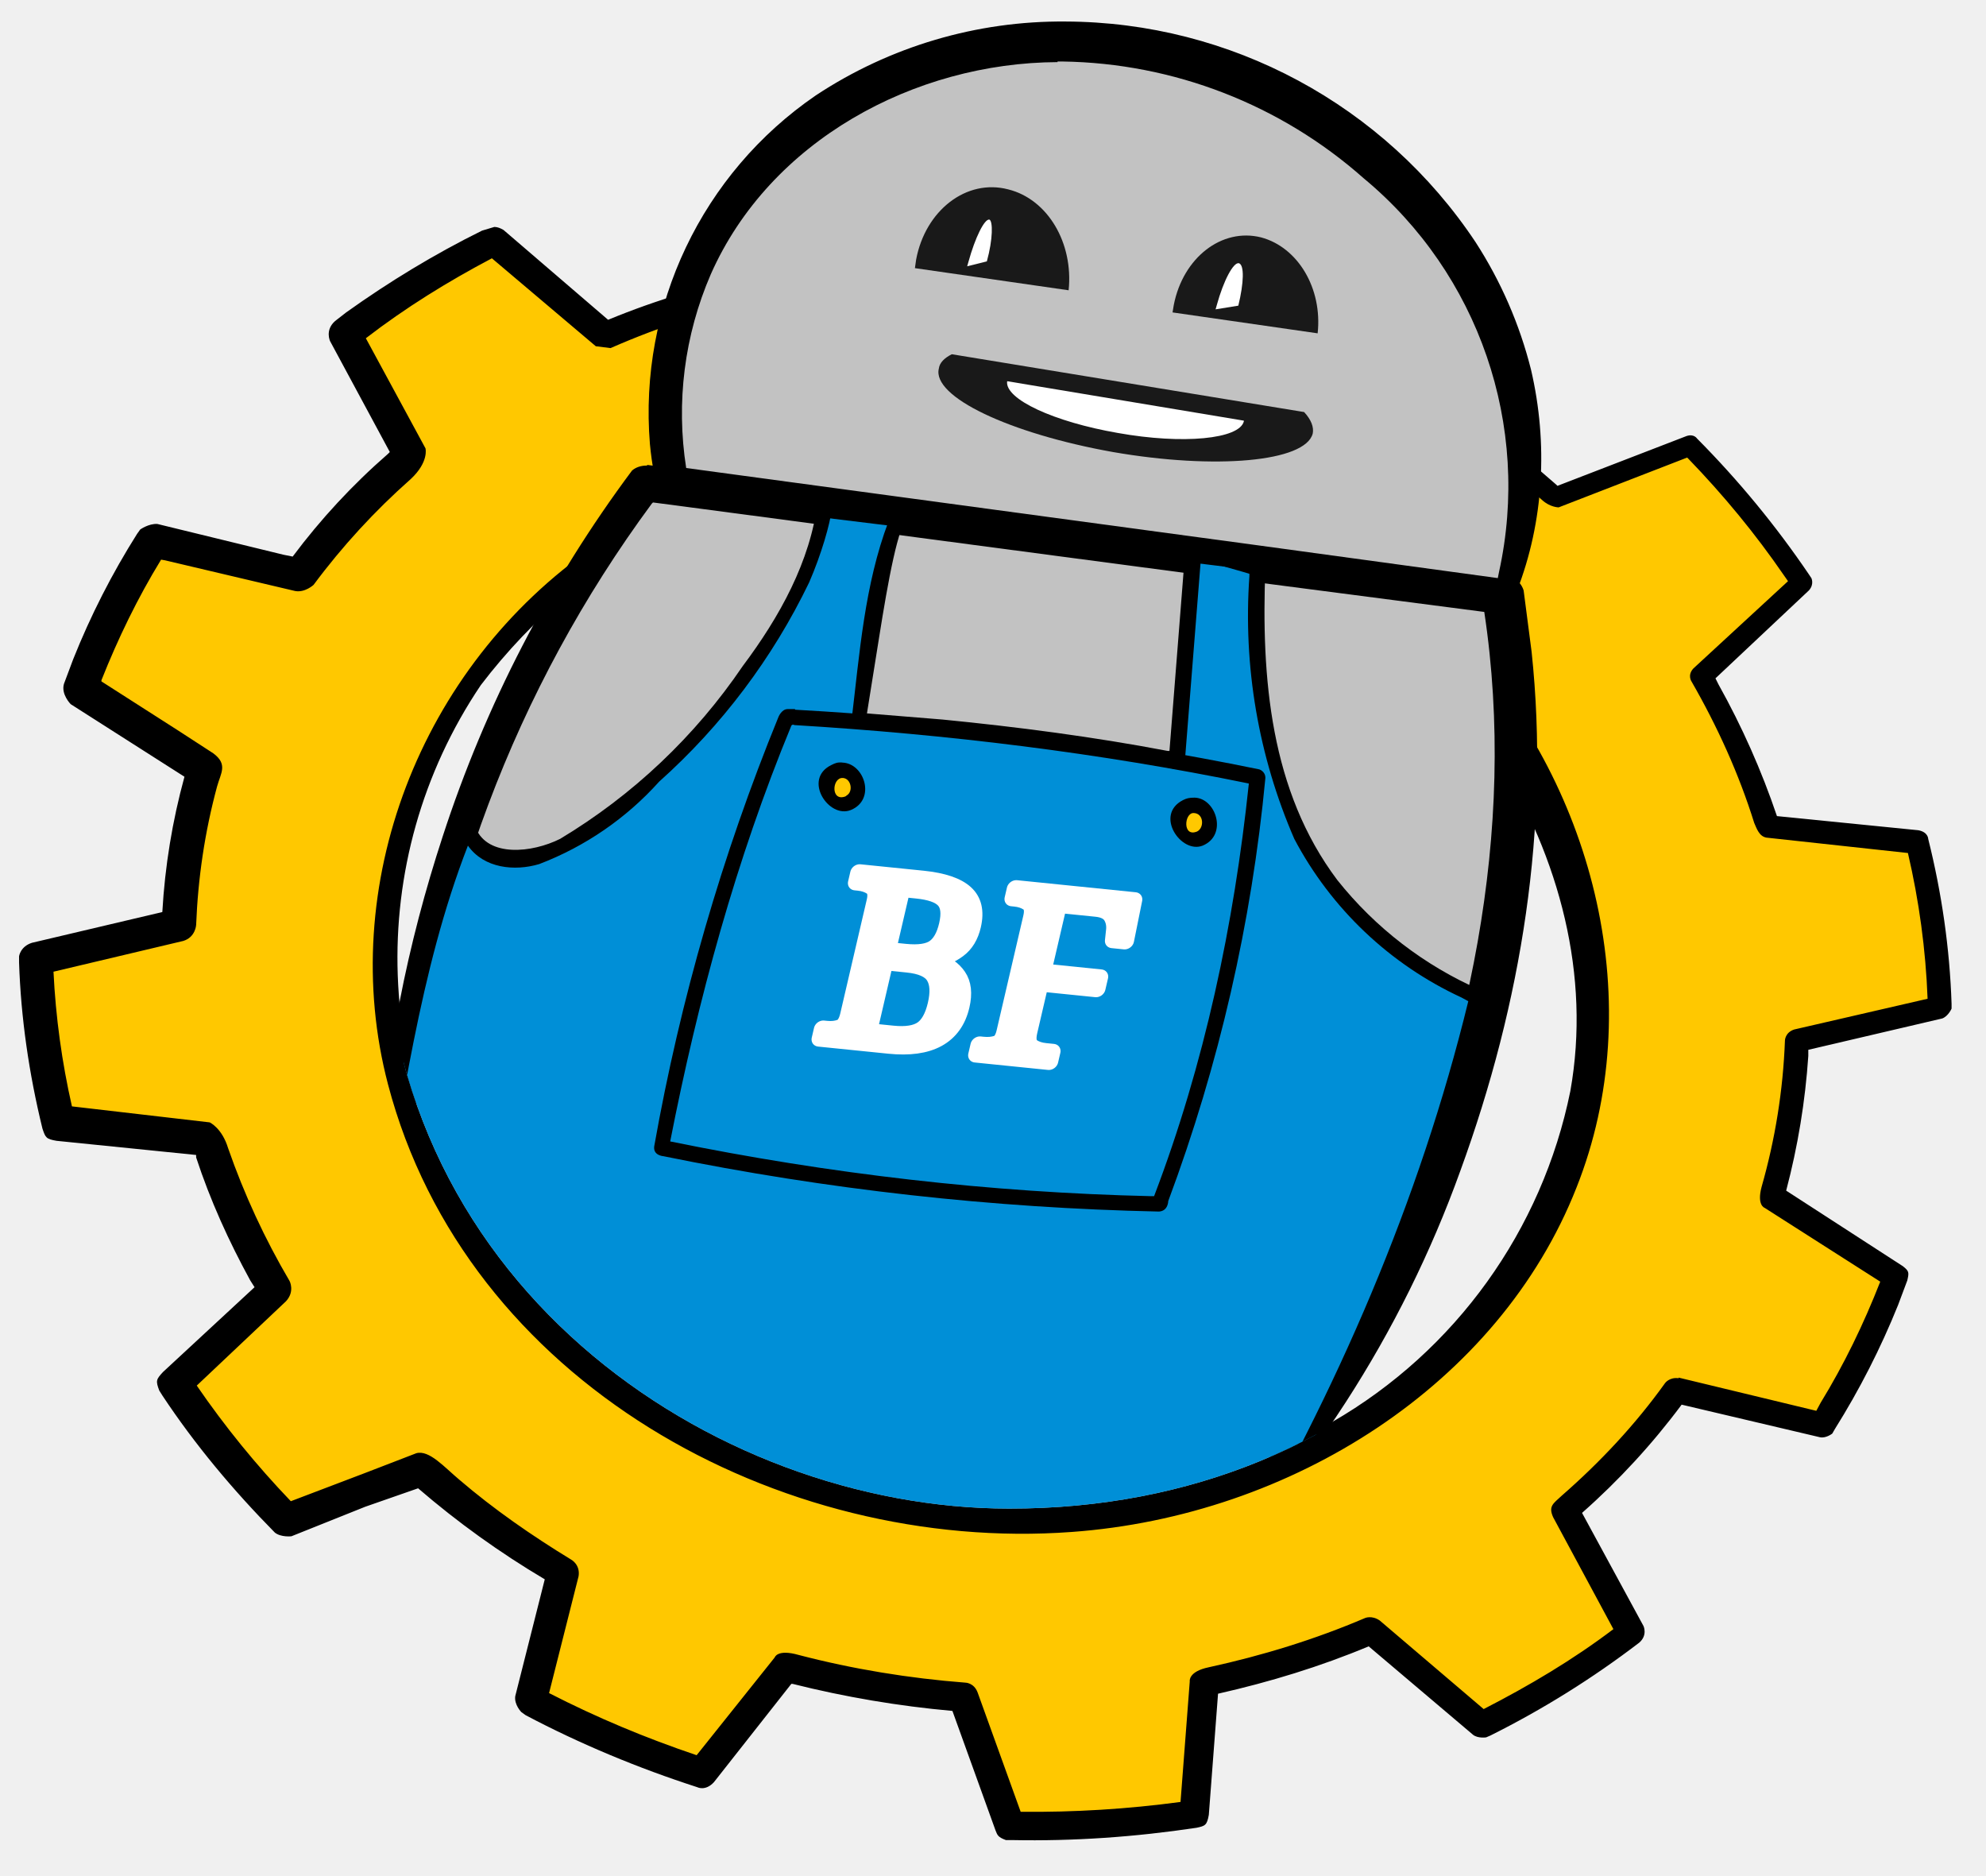
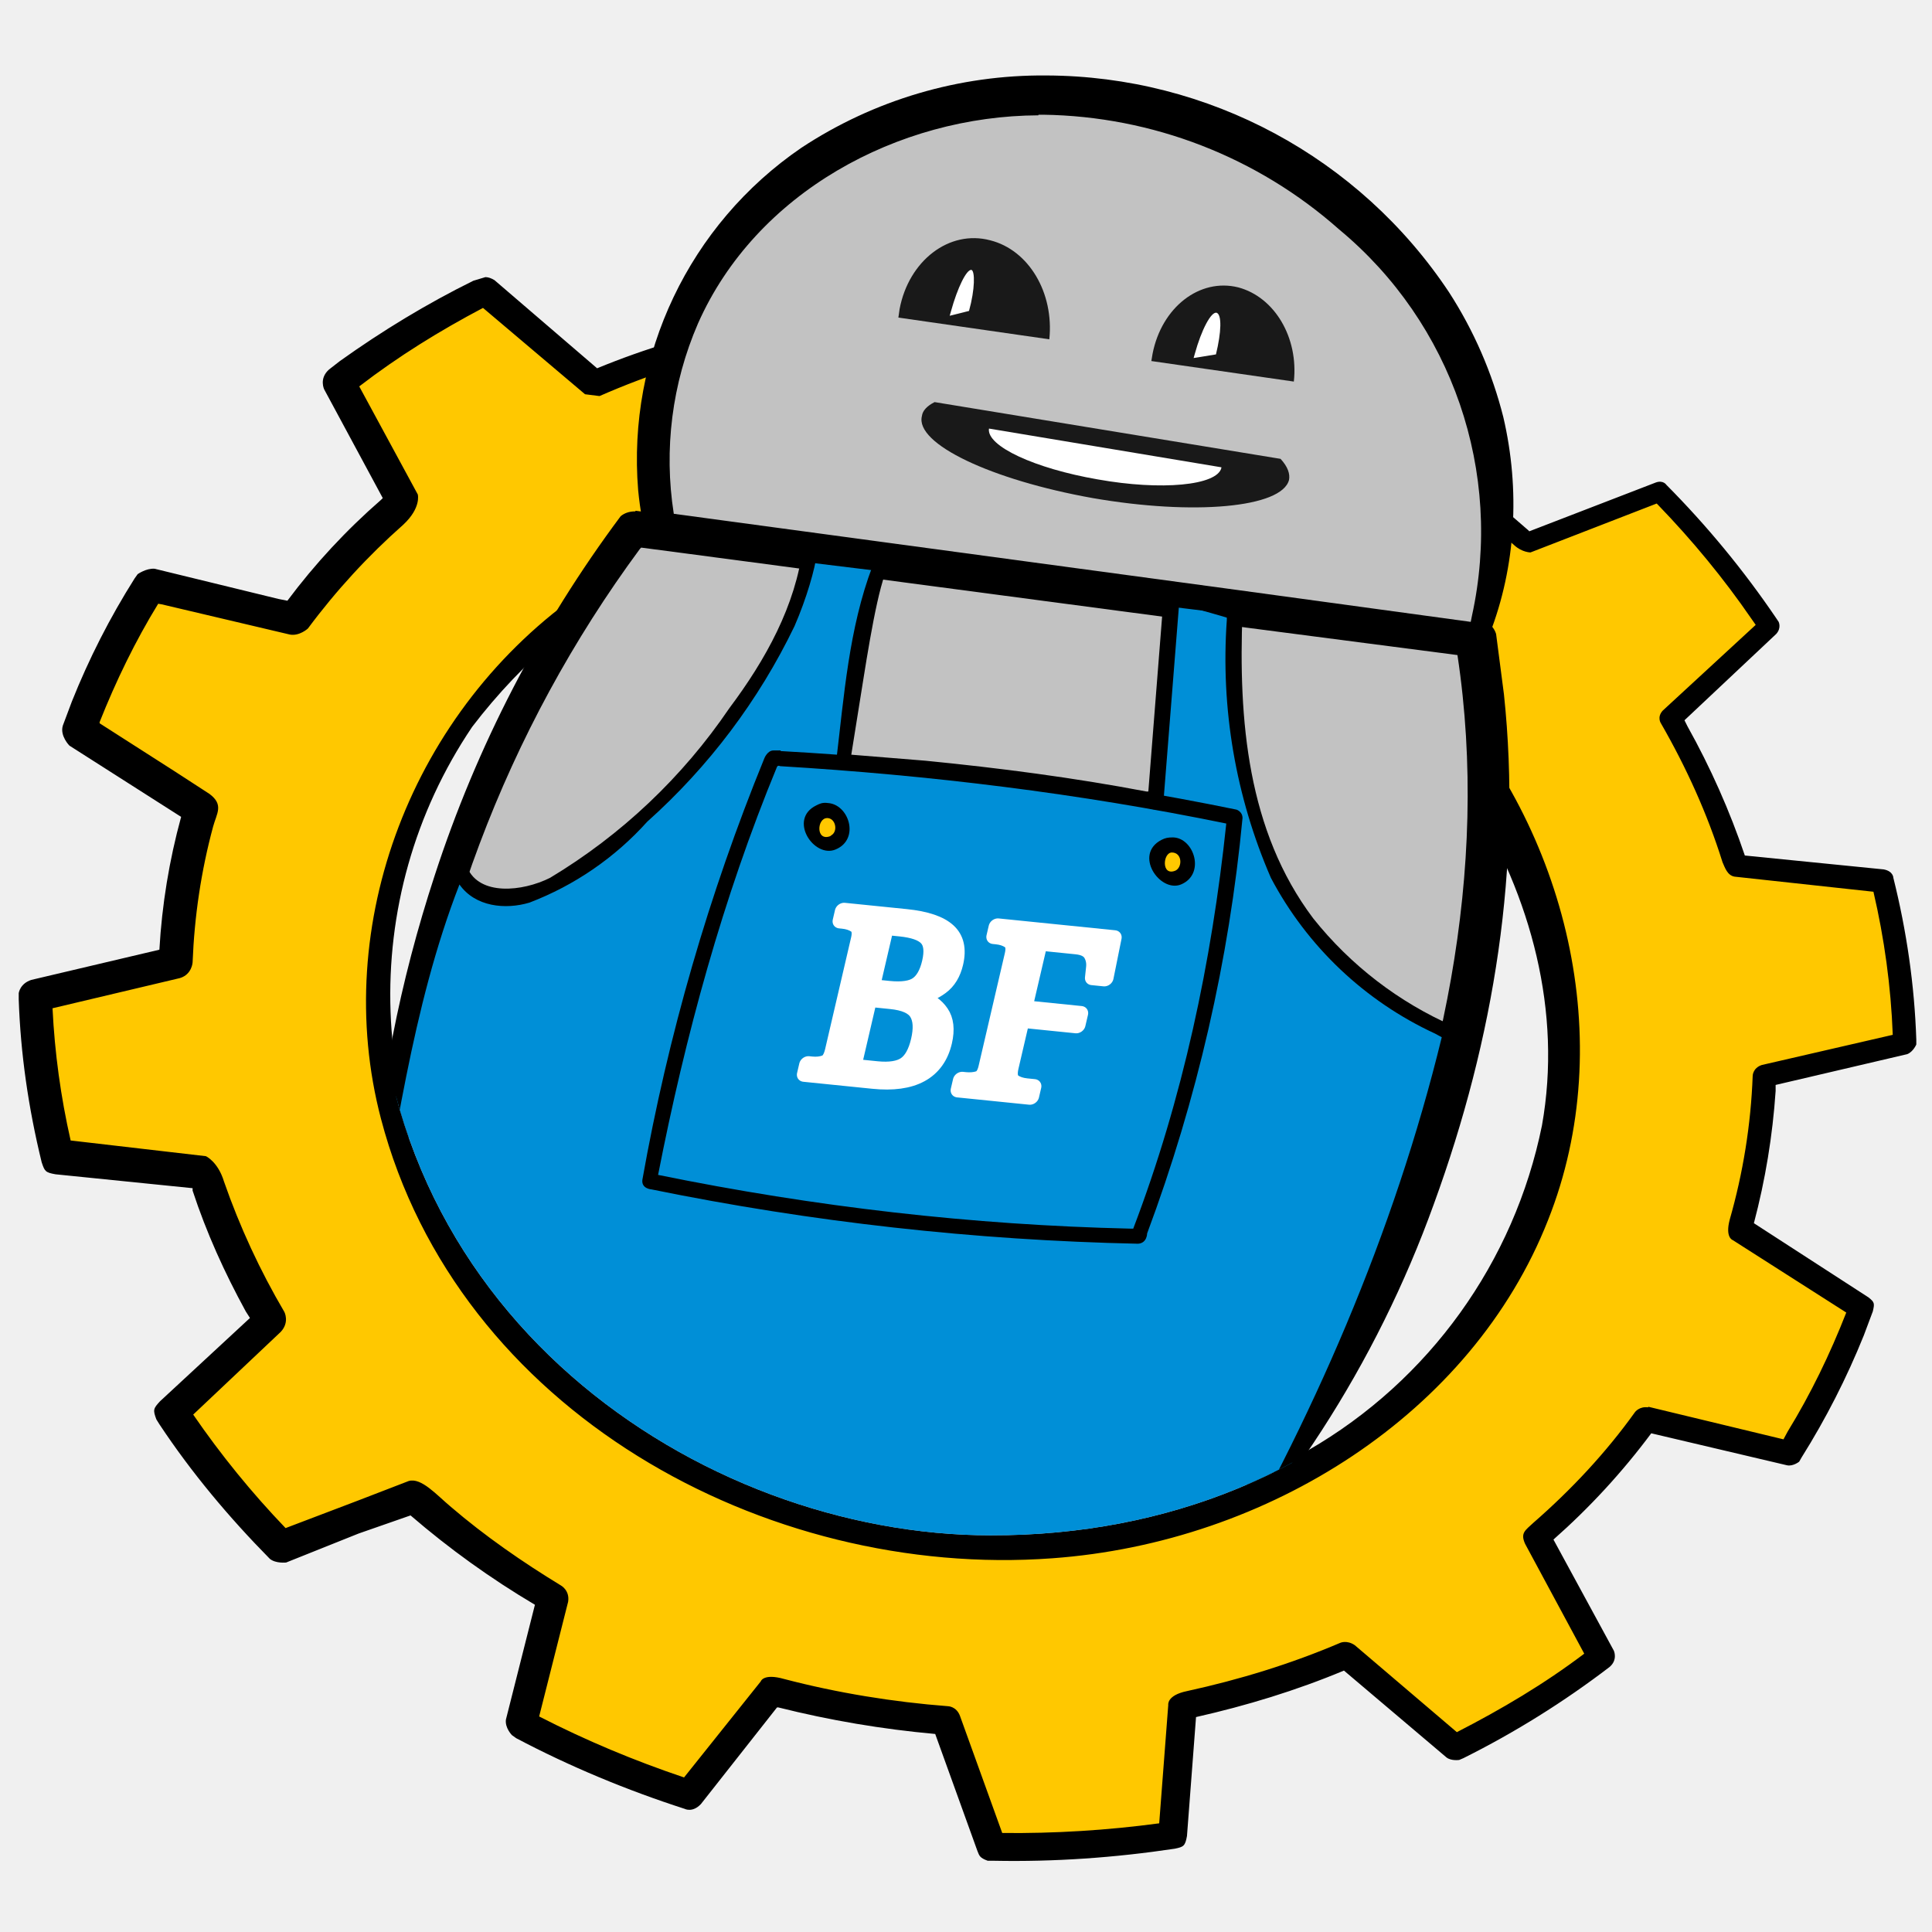
- <svg xmlns="http://www.w3.org/2000/svg" viewBox="0 0 323 305" fill-rule="evenodd" clip-rule="evenodd" stroke-linejoin="round" stroke-miterlimit="1.4">
+ <svg xmlns="http://www.w3.org/2000/svg" viewBox="0 -9 320 320" fill-rule="evenodd" clip-rule="evenodd" stroke-linejoin="round" stroke-miterlimit="1.4">
  <path fill="none" d="M.1.5h322.7v303.7H.1z" />
  <path d="M157.3 22.8a172 172 0 00-30.1 1.8l-1.7 21.5c-9.4 1.9-18.5 4.7-27 8.4l-18-15.3c-8.8 4.2-16.9 9.3-24.4 15L67 74a112 112 0 00-18 19.6l-24-5.7c-4.9 7.6-8.9 15.7-11.9 24.1l20.2 13a99 99 0 00-4 25.4L6 155.9c.2 9 1.4 18 3.6 26.8l24.4 2.6c2.6 8.4 6.2 16.6 10.8 24.4L28.4 225c5.3 8 11.4 15.4 18.2 22.3l22-8.5c6.9 6.4 14.6 12 23 17l-5.3 20.9a174 174 0 0027.9 11.8l13.6-17.3c9.5 2.5 19.2 4.2 29 5l7.3 20.8a172 172 0 0030.1-1.9l1.7-21.4c9.4-1.9 18.5-4.7 27.1-8.4l18 15.3c8.7-4.2 16.8-9.3 24.3-15l-10.7-19.9a112 112 0 0018-19.5l23.8 5.7c5-7.6 8.9-15.7 12-24.1l-20.3-13c2.4-8.2 3.8-16.8 4.1-25.4l23.3-5.5c-.3-9-1.5-18-3.7-26.8l-24.3-2.6c-2.6-8.4-6.3-16.6-10.9-24.4L293 94.7c-5.2-7.9-11.3-15.3-18.2-22.2L253 81c-7-6.4-14.7-12.1-23-17l5.3-20.9a174 174 0 00-28-11.8l-13.6 17.3c-9.4-2.6-19.1-4.2-28.9-5l-7.4-20.8zm-8.4 50c54-3.3 103 33 109.6 81 6.5 48-32 89.7-86 93-54 3.4-103-32.9-109.6-81-6.5-48 32-89.7 86-93z" fill="#ffc800" />
  <path d="M236.5 42.3c.2.3.3.8.2 1.2l-5 19.7 1.4.8a143 143 0 0120 14.8l.2.2 21-8.1c1.2-.4 1.7.4 1.7.4a154 154 0 0118.2 22.1l.4.6s.5 1-.4 2L279 110.3l.5 1c3.8 6.8 7 14 9.5 21.4l23 2.3c1.6.3 1.6 1.4 1.6 1.4 2.2 8.8 3.5 17.8 3.8 26.8v.8s-.5 1.2-1.5 1.6l-21.8 5.1v1c-.5 7.4-1.7 14.7-3.6 21.9l19 12.3c1 .8 1 1 .7 2.3l-1.5 4a128 128 0 01-10.3 20.2l-.4.7s-1 .8-2 .6l-22.5-5.3a115.4 115.4 0 01-16.2 17.6l10 18.4s.7 1.5-.7 2.7a150.5 150.5 0 01-24.2 15.1l-.7.3s-1.3.2-2.1-.4l-17-14.4c-7.9 3.3-16.1 5.8-24.5 7.7l-1.5 19.7c-.3 1.7-.6 1.8-2 2.1-10 1.5-20 2.2-30 2h-1c-1.4-.5-1.4-.9-1.7-1.6l-7-19.4a168.8 168.8 0 01-26-4.4h-.2l-12.6 16c-1.4 1.5-2.7.8-2.7.8-9.6-3.1-19-7-27.9-11.7l-.7-.5s-1.2-1.2-1-2.6l4.8-19A144 144 0 0168 242l-8.6 3-12 4.8s-1.7.2-2.7-.6c-6.8-6.9-13-14.3-18.3-22.3l-.5-.8c-.6-1.6-.5-1.8.6-3l14.9-13.8-.7-1.1c-3.5-6.4-6.5-13-8.8-20v-.4l-22.7-2.3c-1.7-.3-1.8-.5-2.3-2-2.2-9-3.5-18-3.8-27v-1s.2-1.6 2.1-2.2l21.2-5a106 106 0 013.6-22l-5.8-3.7-12.7-8.1s-1.6-1.6-1.1-3.3l1.5-4a124.5 124.5 0 0110.4-20.4l.5-.7s1.4-1 2.8-.9l20.5 5 1.5.3a107.4 107.4 0 0115.5-16.7l.3-.3-9.7-18s-.9-1.8.8-3.3l1.8-1.4c7-5 14.4-9.5 22.1-13.3l2-.6c.5 0 1 .2 1.5.5l17 14.6c8-3.3 16.1-5.7 24.5-7.4h.3l1.5-20s.3-1.3 1.7-1.6c0 0 5.2-.7 9.5-1 6.6-.6 13.3-.8 20-.6 1.5 0 1.8 0 2.2 1l1.7 4.6 5.5 15.4c9.1.7 18.3 2.3 27.3 4.6l13-16.5 1.6-.5c9.6 3 18.9 7 27.8 11.6l.6.4.4.4zM273 224l22.4 5.4.7-1.3c3.8-6.2 7-12.8 9.7-19.7l-18.8-12s-1.3-.4-.5-3.4c2.2-7.7 3.5-15.7 3.8-23.8 0 0 0-1.3 1.5-1.8l21.7-5c-.3-8-1.4-16-3.2-23.7l-23-2.5c-1.2-.2-1.6-1.5-2-2.4-2.5-8-6-15.7-10.2-23 0 0-.7-1 .3-2.1l15.4-14.2-.7-1c-4.6-6.7-9.8-13-15.5-18.9l-.2-.2-20.9 8.1s-1.4 0-2.7-1.2c-6.7-6-14-11.3-21.7-16 0 0-1-.5-.7-1.7l5-19.7c-8.3-4.3-16.8-7.9-25.6-10.8l-13 16.5c-1 1.1-4.1-.2-6.8-.9a150 150 0 00-23.4-3.6s-.8 0-1.2-1l-5.6-15.8-1.5-4.1c-9 0-18 .6-27 1.9h-.4l-1.4 20.1s-.6 1.6-2.9 2.1c-8.6 2-17.1 4.7-25.3 8.3l-2.4-.3L80 42c-7.2 3.8-14 8-20.5 13l9.7 17.9s.6 2.2-2.4 5A112.3 112.3 0 0051 95.1s-1.4 1.3-3 1l-21.2-5-.6-.1c-3.8 6.2-7 12.8-9.7 19.6v.2l12.5 8 5.7 3.7c2.4 1.8 1.2 3.2.6 5.4-2 7.4-3.1 14.9-3.4 22.5 0 0-.1 2-2.1 2.6l-21.1 5a126.4 126.4 0 003 21.9l22.4 2.6s2 .9 3 4.2a121 121 0 0010 21.6s.9 1.7-.6 3.3L32 225.3a149 149 0 0015.3 18.8l12.1-4.6 8.3-3.2c2.1-.6 4.6 2.3 7 4.3 5.6 4.8 11.8 9.1 18.2 13 0 0 1.5.8 1.2 2.7l-4.8 19c7.8 4 15.7 7.3 24 10.1l12.7-15.9s.4-1.4 3.9-.4c8.8 2.3 18 3.8 27.1 4.5 0 0 1.4 0 2 1.6l7 19.4a180.3 180.3 0 0026-1.6l1.5-19.6s-.3-1.6 3.1-2.3c8.7-1.9 17.2-4.5 25.4-8 0 0 1.1-.5 2.4.4l16.9 14.4c7.4-3.8 14.5-8 21.1-13l-9.8-18.2c-.8-1.8 0-2.2 1.4-3.5 6.3-5.5 12-11.6 16.8-18.3 0 0 .7-1 2.2-.8zM148.7 74.2a94.9 94.9 0 00-70.5 37.2 79.4 79.4 0 003.3 93.3c2.7 3.6 5.8 7 9 10.2 32.8 32 87 39.5 126.2 16.3a80.6 80.6 0 0038.7-53.8c6.7-37.6-20.5-76.2-53.8-92.2a114.4 114.4 0 00-52.3-11h-.6zm.6-2.8c32.1-2.7 66 8.8 89 34 21.1 23 29.9 58 18.1 87.7-12.6 32-46.3 53.4-82.1 56-47.6 3.5-98.5-24.4-111.2-72.8-8.4-32 5-67.8 33.6-87.5a102.7 102.7 0 0152.1-17.4h.5z" fill-rule="nonzero" />
  <path d="M159.9 46.1c55.8.2 102 45 103.2 99.9 1.2 55-39.2 99.4-99 99.3-48 0-103.5-36.8-101.7-101.2C64 89 104 46 160 46z" fill="none" />
  <clipPath id="a">
    <path d="M159.9 46.1c55.8.2 102 45 103.2 99.9 1.2 55-39.2 99.4-99 99.3-48 0-103.5-36.8-101.7-101.2C64 89 104 46 160 46z" />
  </clipPath>
  <g clip-path="url(#a)">
    <path d="M191 259.2c20-20 36.4-47.8 46.1-78.5 9.1-29 11.7-58.6 7.3-84.2l-139.5-18A204.4 204.4 0 0073.6 140c-11.6 37.1-12.5 75-2.1 103.8L191 259.2z" fill="#c2c2c2" />
    <path d="M105.3 75.6l7.5 1 85.9 10.8 46.1 5.8s2.4.8 3 2.8l1.3 10c3 28.3-1.6 57-11.6 84.4a183.8 183.8 0 01-45.3 70l-1.2-1.2 1.2 1.3s-.7.5-1.5.4l-2.4-.3L71.2 246l-1.8-1.5C56.8 210 60.6 170.8 72 136a206.4 206.4 0 0130.8-59.5c.6-.5 1.4-.8 2.4-.8zm.7 6.3a202 202 0 00-38.8 103.2c-1.5 19-.2 38.4 6 56.6l53 7.1 62.6 8.3 1.5.3a191 191 0 0034.1-53c14.4-32.5 22.4-69.2 17-104.9l-44.6-5.8-83-11-7.6-1-.2.2z" fill-rule="nonzero" />
    <path d="M134.2 81.6s-1.3 14.7-16 31.8C82 156 76 134.5 76 134.5c-7.8 19-10.3 39.2-16 67.8 41.7 47.8 91.2 67.6 141.3 54.2 16.5-28 30.6-59 39.1-94.4-22.3-10.4-37.4-27-35.8-69.8-4.3-1-4-1-10.3-3l-2.8 34.5a413.8 413.8 0 00-51.7-6.5s4-32.2 7.3-34.3c3.3-2.2-12.8-1.4-12.8-1.4z" fill="#008fd7" />
    <clipPath id="b">
      <path d="M134.2 81.6s-1.3 14.7-16 31.8C82 156 76 134.5 76 134.5c-7.8 19-10.3 39.2-16 67.8 41.7 47.8 91.2 67.6 141.3 54.2 16.5-28 30.6-59 39.1-94.4-22.3-10.4-37.4-27-35.8-69.8-4.3-1-4-1-10.3-3l-2.8 34.5a413.8 413.8 0 00-51.7-6.5s4-32.2 7.3-34.3c3.3-2.2-12.8-1.4-12.8-1.4z" />
    </clipPath>
    <g clip-path="url(#b)">
      <path d="M128 116.6c26.9 1.4 52.3 4.7 76.5 9.8a264 264 0 01-16 69.4c-27.9-.6-54.8-3.8-81-9.2a340.2 340.2 0 0120.5-70z" fill="#008fd7" />
      <clipPath id="c">
        <path d="M128 116.6c26.9 1.4 52.3 4.7 76.5 9.8a264 264 0 01-16 69.4c-27.9-.6-54.8-3.8-81-9.2a340.2 340.2 0 0120.5-70z" />
      </clipPath>
      <g clip-path="url(#c)">
        <text x="174.3" y="149" font-family="'TamilMN','Tamil MN',serif" font-weight="250" font-size="38.5" fill="#fff" stroke="#fff" stroke-width="2.7" transform="rotate(5.8 -50.9 -71.2) skewX(-7.3)">B<tspan x="199.9" y="149">F</tspan>
        </text>
      </g>
      <path d="M129.3 115.4c25.3 1.4 50.6 4.6 75.5 9.7 0 0 1 .3 1 1.4a269.5 269.5 0 01-15.8 68.8s0 1.6-1.5 1.7a451 451 0 01-80.6-9s-1.7-.1-1.5-1.6a344.1 344.1 0 0120.2-69.8s.5-1.3 1.5-1.3h1.2zm-.6 2.6c-9 21.8-15.2 44.6-19.7 67.6 26 5.3 52 8.3 78.2 8.9h.5c8.2-21.5 13-44.2 15.4-67v-.1c-24.4-5-49-8-73.9-9.5 0 0-.3-.2-.5.1z" fill-rule="nonzero" />
      <path d="M137 125.2c1.4 0 2.6 1.3 2.6 2.8 0 1.5-1.2 2.8-2.7 2.8a2.8 2.8 0 01-2.7-2.8c0-1.6 1.3-2.8 2.7-2.8z" fill="#ffc800" />
      <path d="M137 124c3.6.1 5.5 6 1.4 7.7-3.6 1.5-7.9-5-3.2-7.3.6-.3 1-.5 1.9-.4zm0 2.5c-1.7 0-1.9 3.9.5 3l.4-.3c.9-.8.4-2.8-1-2.7z" fill-rule="nonzero" />
      <path d="M194.2 131c1.5 0 2.7 1.2 2.7 2.7 0 1.6-1.2 2.8-2.7 2.8a2.8 2.8 0 01-2.7-2.8c0-1.5 1.2-2.8 2.7-2.8z" fill="#ffc800" />
      <path d="M194.3 129.7c3.5.1 5.4 6.1 1.3 7.8-3.5 1.4-7.9-5-3.2-7.4.6-.3 1-.4 1.9-.4zm-.2 2.5c-1.5 0-1.8 4 .6 3 1.2-.6 1.1-3-.6-3z" fill-rule="nonzero" />
    </g>
    <path d="M195.1 88.3c3.2 1 6.4 2 9.7 2.8 0 0 .9.4 1 1.2-.7 18 .8 36.3 11.7 50.8a61 61 0 0023.3 17.9s.8.6.7 1.4c-8 33.2-21.8 65.2-39.2 94.7 0 0-5.6 2-10.9 2.9-23.5 4.2-48.2.8-70-8.8a180.8 180.8 0 01-60.9-46.4c-2.9-3.2-1.4-4.7-1-6.7 4-21.2 6.8-43 14.9-63.1 0-.2 1.6-3.4 3-.3 2 4.7 9.1 4 13.7 1.7a95 95 0 0029.7-28.1c6-8 11-17 12.2-26.8 0 0-.1-1.1 2.2-1.2a150 150 0 0111 .2h.4c1.2.3 3.6 1.7 1.2 3.4-1.7 1.2-3.4 10.8-4.8 19.6l-2 12.5 12.3 1c12.2 1.2 24.5 2.8 36.6 5.1h.3l2.6-33s.5-1.4 2.2-.9zm-55.3-5.6h-4.5c-.3 2.5-1.7 7.4-3.7 12a104 104 0 01-24.4 32.4 50.4 50.4 0 01-19.5 13.4c-4 1.2-9 .7-11.6-3-8 20.6-10.6 42.8-14.8 64.4 24.4 27.9 55.5 50.7 92.4 56.2 15.5 2.3 31.5 1.3 46.6-2.7 17.1-29 30.6-60.2 38.5-92.6l-1.1-.6a58.5 58.5 0 01-27.2-25.8 91 91 0 01-7.3-42.7v-.4l-1-.3-6.3-1.8-.6-.2-2.6 32.8c-.4 2-2 1.1-3.1.9-16.5-3.2-33.2-5-50-6.2 0 0-1.1-.3-1.1-1.4 1.3-10.8 2.1-22 6-32.3l.9-1.9c-1.9-.2-3.7-.2-5.6-.2z" fill-rule="nonzero" />
  </g>
  <path d="M244.8 96c.8-2.2 1.4-4.4 1.9-6.6 7.5-34.6-17.1-70.5-55-80.2-37.9-9.7-74.7 10.5-82.2 45a60 60 0 00-.2 24.3L244.8 96z" fill="#c2c2c2" />
  <clipPath id="d">
    <path d="M244.8 96c.8-2.2 1.4-4.4 1.9-6.6 7.5-34.6-17.1-70.5-55-80.2-37.9-9.7-74.7 10.5-82.2 45a60 60 0 00-.2 24.3L244.8 96z" />
  </clipPath>
  <g clip-path="url(#d)">
    <path d="M154.8 57.6c-1.2.6-2 1.4-2.1 2.3-1.2 4.6 11.5 10.6 28.3 13.6 16.7 2.9 31.3 1.6 32.5-3 .2-1-.2-2.2-1.4-3.5l-57.3-9.4z" fill="#191919" />
    <clipPath id="e">
      <path d="M154.8 57.6c-1.2.6-2 1.4-2.1 2.3-1.2 4.6 11.5 10.6 28.3 13.6 16.7 2.9 31.3 1.6 32.5-3 .2-1-.2-2.2-1.4-3.5l-57.3-9.4z" />
    </clipPath>
    <g clip-path="url(#e)">
      <path d="M163.8 62c-.4 2.9 7.6 6.6 18 8.4 10.6 1.9 19.8 1 20.5-1.9v-.1L163.9 62z" fill="#fff" />
    </g>
    <path d="M173.8 47.2c.8-7.7-3.4-14.8-9.8-16.4-6.8-1.8-13.5 3.4-15 11.4l-.2 1.4 25 3.6z" fill="#191919" />
    <clipPath id="f">
      <path d="M173.8 47.2c.8-7.7-3.4-14.8-9.8-16.4-6.8-1.8-13.5 3.4-15 11.4l-.2 1.4 25 3.6z" />
    </clipPath>
    <g clip-path="url(#f)">
      <path d="M160.5 42.5c1-3.6 1-6.6.4-6.8-.8-.1-2.3 2.9-3.4 6.9l-.2.7 3.2-.8z" fill="#fff" />
    </g>
    <path d="M214.3 54.2c.8-7.3-3.2-14-9.2-15.6-6.4-1.6-12.7 3.3-14.2 11l-.2 1.2 23.6 3.4z" fill="#191919" />
    <clipPath id="g">
      <path d="M214.3 54.2c.8-7.3-3.2-14-9.2-15.6-6.4-1.6-12.7 3.3-14.2 11l-.2 1.2 23.6 3.4z" />
    </clipPath>
    <g clip-path="url(#g)">
      <path d="M201.4 49.7c.9-3.7 1-6.6.1-6.9-.9-.2-2.5 2.8-3.6 6.8l-.2.7 3.7-.6z" fill="#fff" />
    </g>
  </g>
  <path d="M173.3 3.5A80.4 80.4 0 01240 39.4a69.2 69.2 0 019 20.7c2.8 12 2.1 24.7-2.3 36l-.2.4-1.7-.5 1.7.5s-.7 1.2-1.9 1.2l-1.5-.2-134.2-16.4s-1.7-.2-2.2-2.1c0 0-.7-3.6-1-6.8a62.5 62.5 0 0127-56.7 72.5 72.5 0 0140.6-12zm-1.3 6.6c-23.3.1-46.8 12.8-56.4 34.5a57 57 0 00-4 31.5l93.2 12.6 38.8 5.3.2-1a65 65 0 00-22-64 75.5 75.5 0 00-49-19h-.8z" fill-rule="nonzero" />
</svg>
